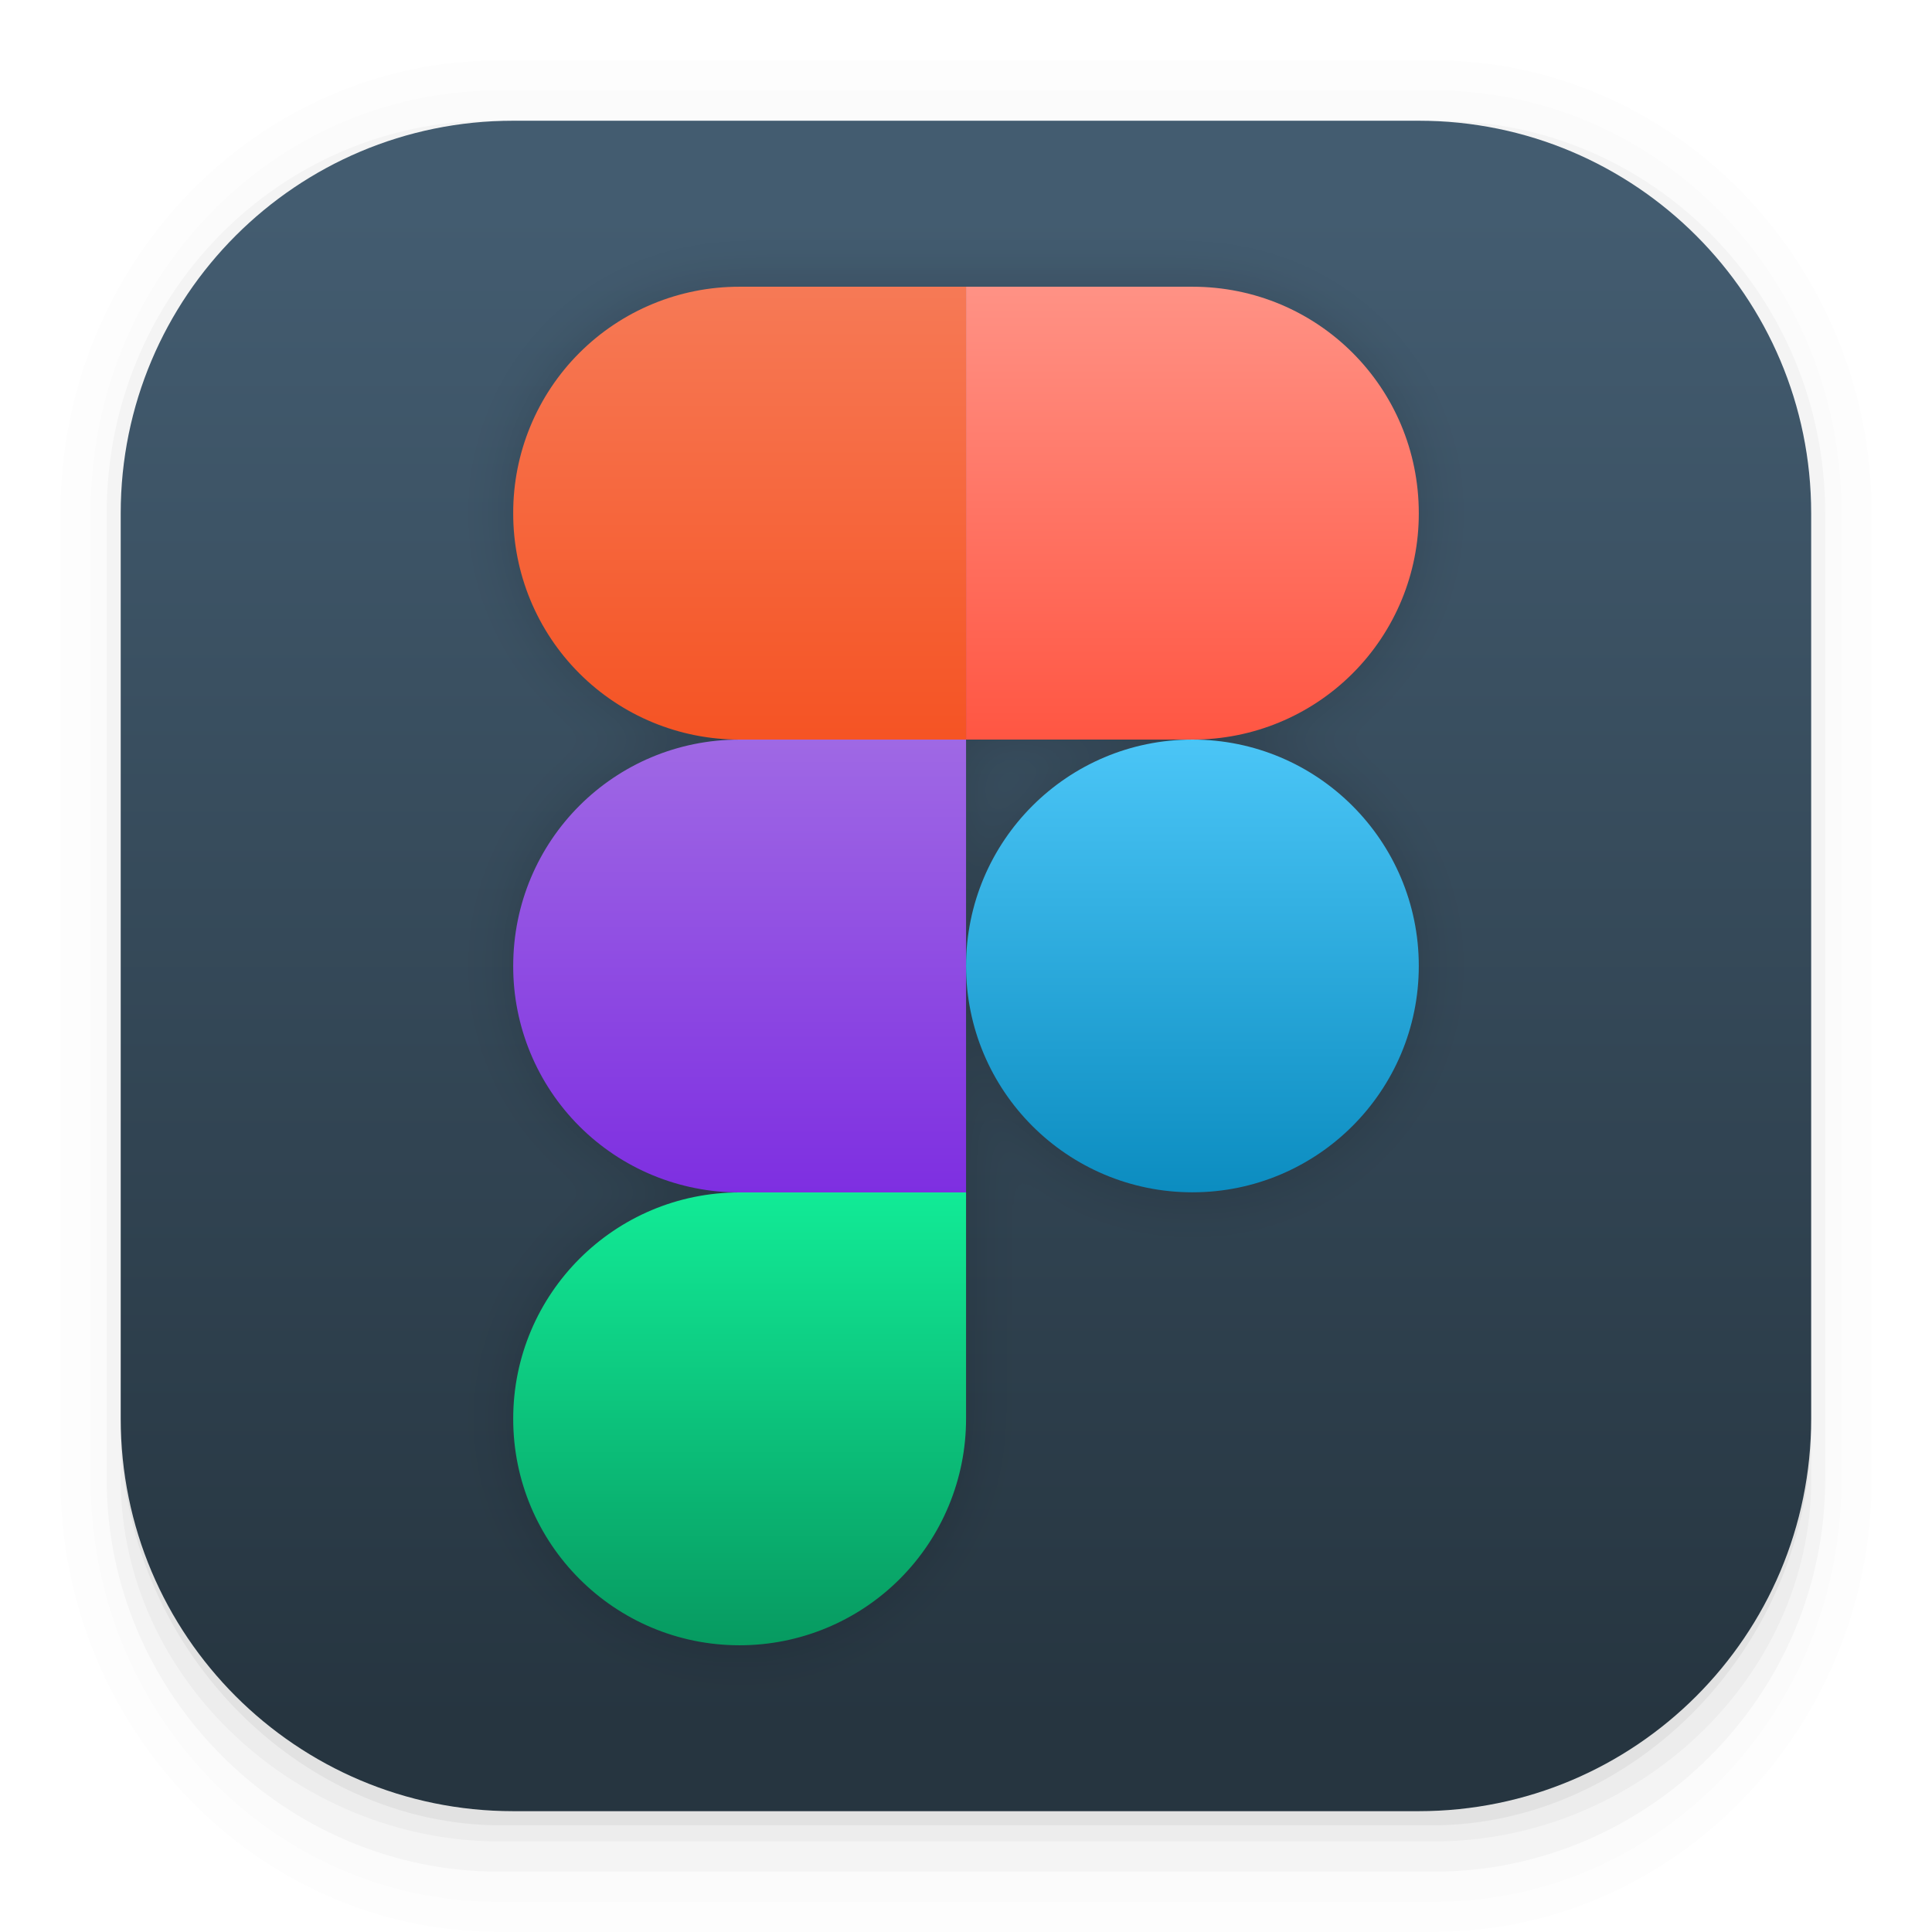
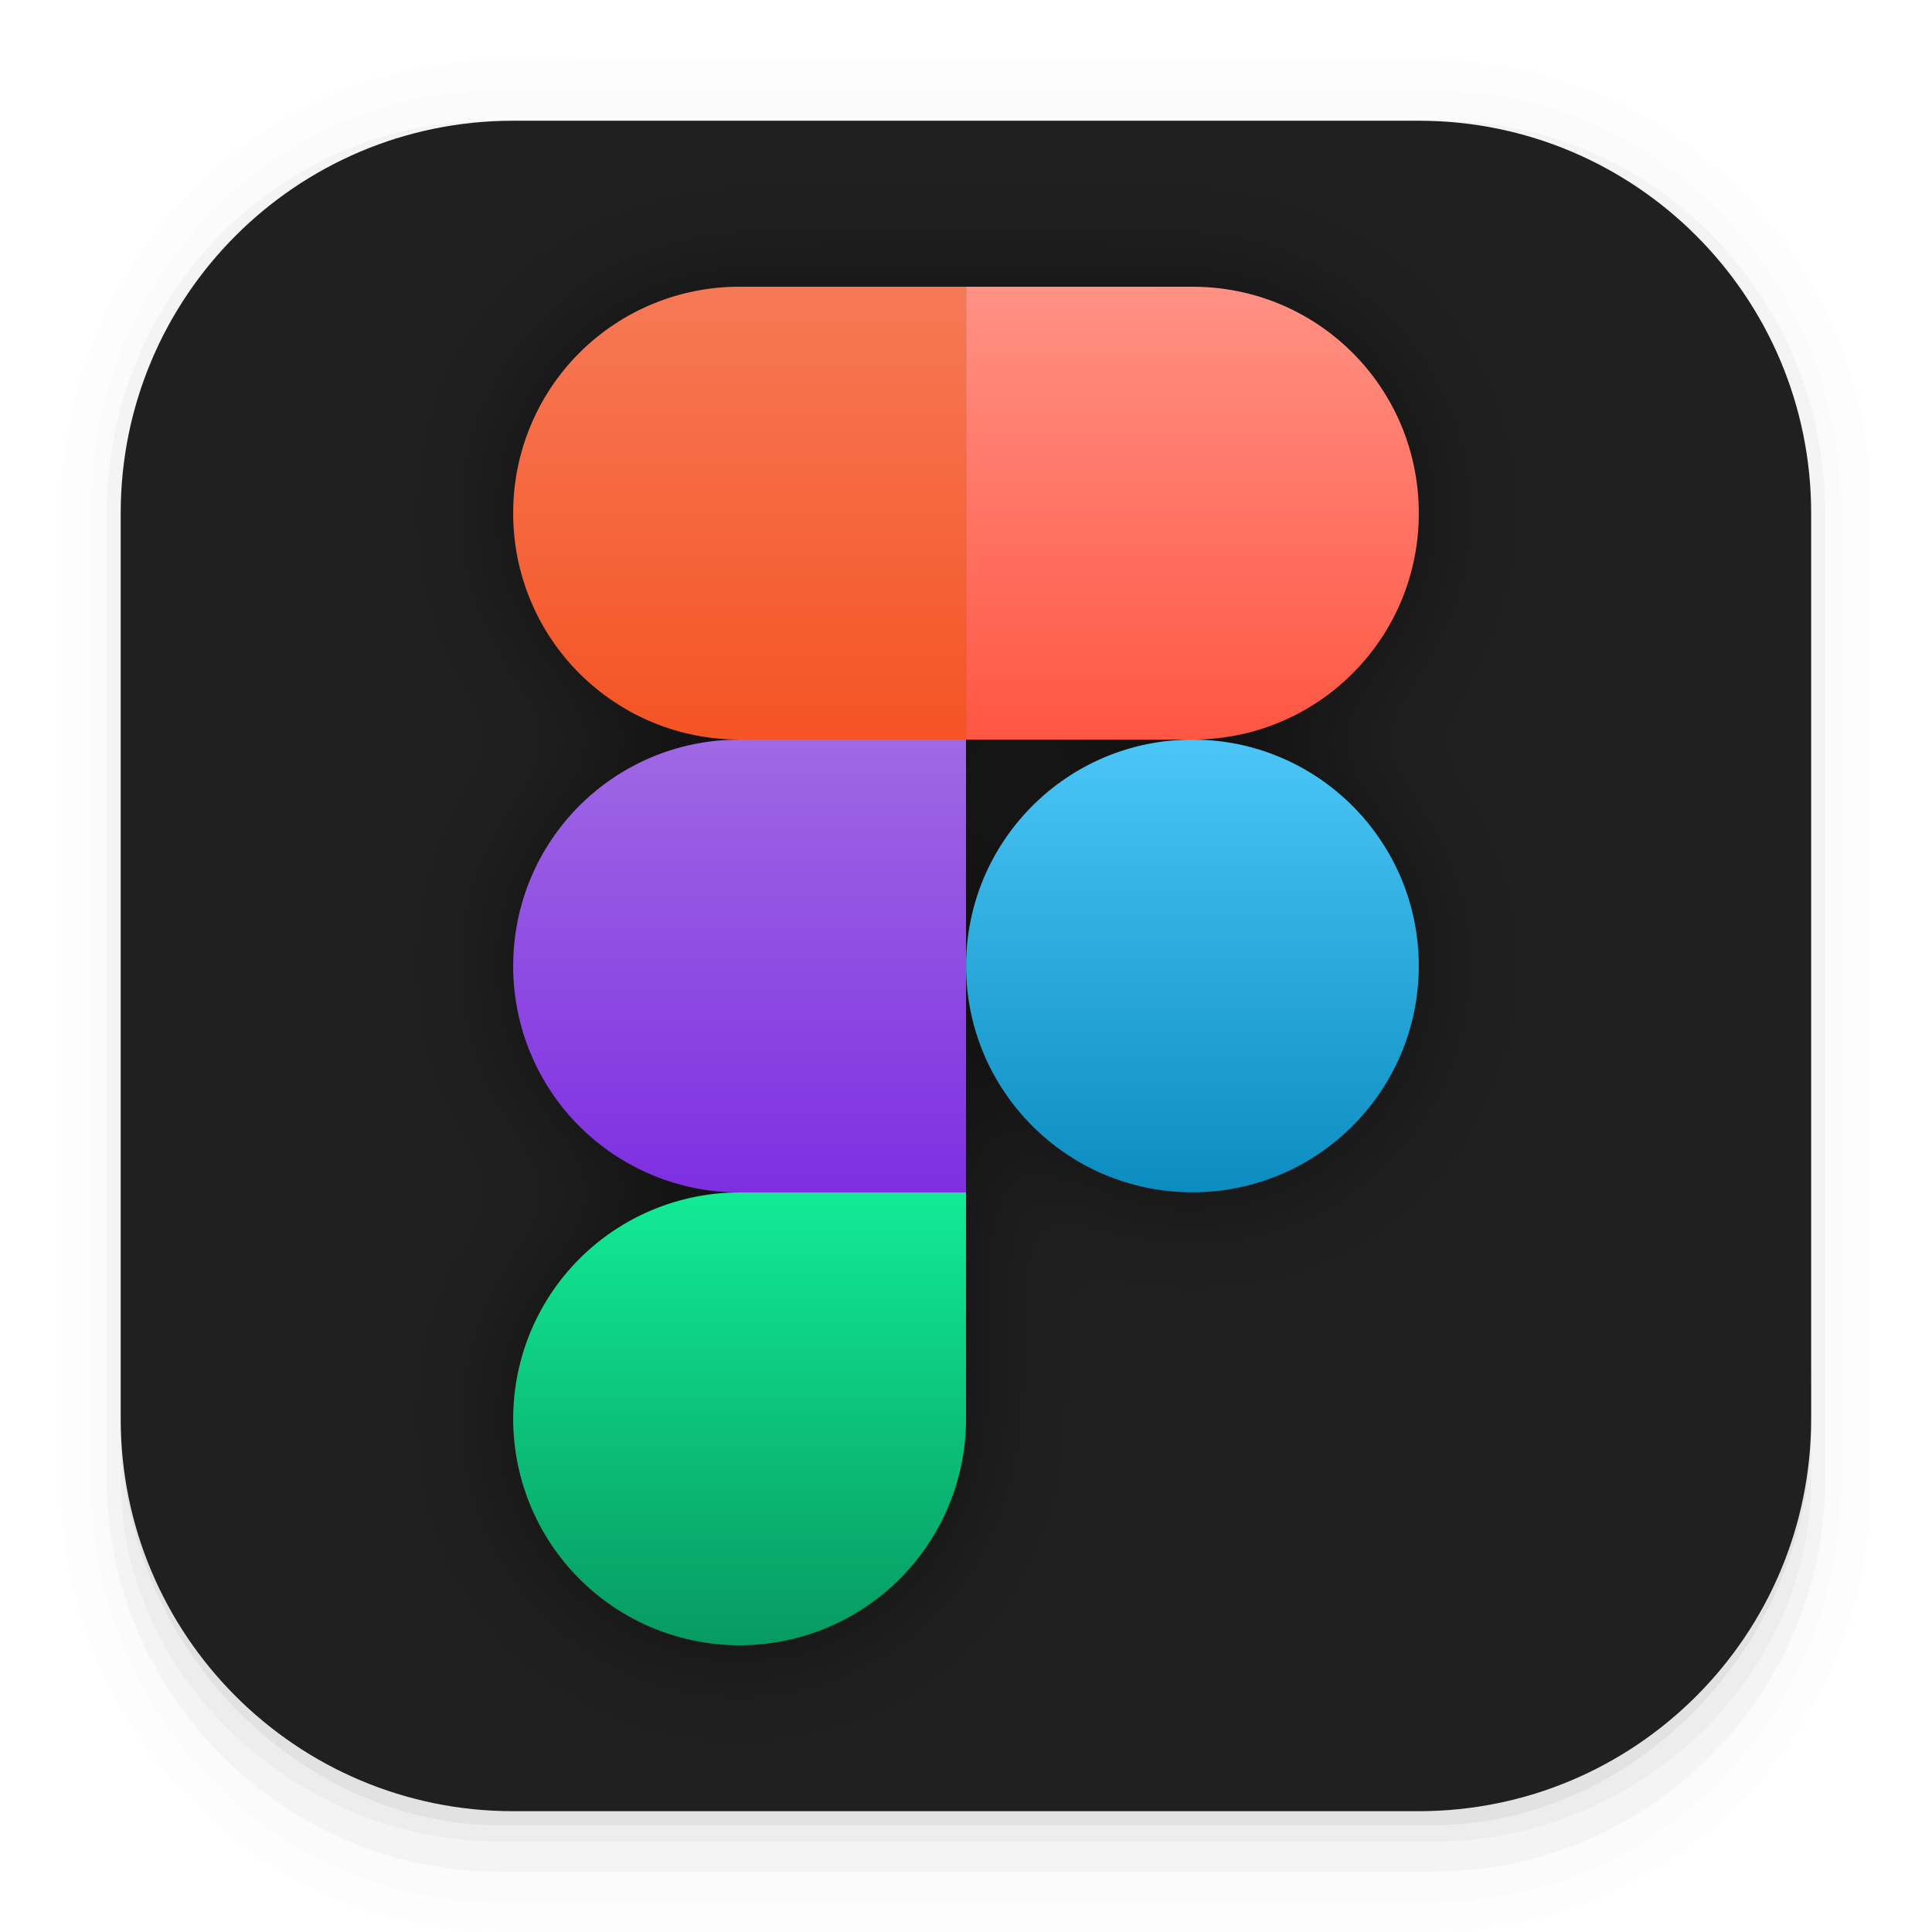
- <svg xmlns="http://www.w3.org/2000/svg" width="64" height="64" viewBox="0 0 16.933 16.933">
+ <svg xmlns="http://www.w3.org/2000/svg" width="64" height="64" viewBox="0 0 64 64" fill="none">
+   <path opacity="0.01" d="M16.518 2.003C8.52 2.003 2.004 8.739 2.004 16.993V48.999C2.004 57.254 8.524 63.996 16.518 63.996H47.488C55.478 63.996 62.001 57.257 62.001 48.999V16.997C62.001 8.742 55.478 2 47.488 2L16.518 2.003ZM17.485 3.969H46.516C53.486 3.969 59.102 9.767 59.102 16.971V46.969C59.102 54.173 53.49 59.971 46.516 59.971H17.489C10.516 59.971 4.903 54.173 4.903 46.969V16.971C4.903 9.767 10.516 3.969 17.489 3.969H17.485Z" fill="black" />
+   <path opacity="0.01" d="M16.476 3.001C9.042 3.001 3.006 9.249 3.006 16.933V49.059C3.006 56.751 9.042 62.998 16.476 62.998H47.53C54.964 62.998 61 56.751 61 49.059V16.933C61 9.245 54.964 2.997 47.53 2.997L16.476 3.001ZM17.504 3.968H46.502C53.464 3.968 59.069 9.766 59.069 16.97V46.969C59.069 54.173 53.464 59.971 46.502 59.971H17.501C10.539 59.971 4.933 54.173 4.933 46.969V16.97C4.933 9.766 10.542 3.968 17.504 3.968Z" fill="black" />
+   <path opacity="0.03" d="M16.291 3.999C9.239 3.999 3.535 9.816 3.535 17.001V49.003C3.535 56.184 9.469 62.001 16.518 62.001H47.511C54.564 62.001 60.464 56.188 60.464 48.999V17.001C60.464 9.82 54.756 4.003 47.707 4.003H47.341C54.121 4.332 59.488 9.982 59.488 16.974V46.973C59.488 54.177 53.796 59.975 46.725 59.975H17.282C10.21 59.975 4.518 54.177 4.518 46.973V16.971C4.518 9.978 9.885 4.328 16.666 3.999H16.291Z" fill="black" />
+   <path opacity="0.03" d="M4 46.97V49.001C4 55.649 9.896 61.001 16.544 61.001H47.505C54.153 61.001 60 55.649 60 49.001V47.009C59.999 48.714 59.662 50.402 59.008 51.977C58.353 53.551 57.395 54.981 56.188 56.185C54.98 57.389 53.548 58.343 51.971 58.993C50.395 59.643 48.706 59.975 47 59.972H17.002C15.294 59.976 13.601 59.642 12.022 58.99C10.443 58.338 9.008 57.38 7.8 56.172C6.592 54.964 5.634 53.529 4.982 51.95C4.33 50.371 3.996 48.678 4 46.97Z" fill="black" />
+   <path opacity="0.05" d="M4 45V47.237C4 54.566 9.945 60.466 16.594 60.466H47.435C54.087 60.466 60.002 54.566 60.002 47.237V45.045C59.98 52.964 54.193 59.332 47.001 59.332H17.002C9.802 59.332 4 52.937 4 45Z" fill="black" />
+   <path d="M46.995 3.999H17C9.819 3.999 3.998 9.82 3.998 17.001V46.996C3.998 54.176 9.819 59.998 17 59.998H46.995C54.175 59.998 59.997 54.176 59.997 46.996V17.001C59.997 9.82 54.175 3.999 46.995 3.999Z" fill="#202020" />
+   <g opacity="0.485" filter="url(#filter0_f_340_2)">
+     <path d="M24.5 9.5C20.345 9.5 17 12.845 17 17C17 21.155 20.345 24.5 24.5 24.5C20.345 24.5 17 27.845 17 32C17 36.155 20.345 39.5 24.5 39.5C22.511 39.5 20.603 40.29 19.197 41.697C17.79 43.103 17 45.011 17 47C17 48.989 17.79 50.897 19.197 52.304C20.603 53.71 22.511 54.5 24.5 54.5C26.489 54.5 28.397 53.71 29.803 52.304C31.21 50.897 32 48.989 32 47V24.5H39.5C43.655 24.5 47 21.155 47 17C47 12.845 43.655 9.5 39.5 9.5H24.5ZM39.5 24.5C37.511 24.5 35.603 25.29 34.197 26.697C32.79 28.103 32 30.011 32 32C32 33.989 32.79 35.897 34.197 37.303C35.603 38.71 37.511 39.5 39.5 39.5C41.489 39.5 43.397 38.71 44.803 37.303C46.21 35.897 47 33.989 47 32C47 30.011 46.21 28.103 44.803 26.697C43.397 25.29 41.489 24.5 39.5 24.5Z" fill="black" />
+   </g>
+   <path d="M24.499 39.501C22.51 39.501 20.603 40.291 19.196 41.697C17.79 43.103 17 45.01 17 46.999C17 47.984 17.193 48.96 17.57 49.87C17.946 50.78 18.499 51.607 19.195 52.304C19.891 53.001 20.718 53.553 21.628 53.931C22.538 54.308 23.514 54.502 24.499 54.502C25.484 54.502 26.46 54.309 27.37 53.932C28.281 53.555 29.108 53.002 29.805 52.305C30.502 51.609 31.054 50.781 31.431 49.871C31.808 48.96 32.002 47.985 32.001 46.999V39.501H24.499Z" fill="url(#paint0_linear_340_2)" />
+   <path d="M24.499 24.5H32.001V39.501H24.499C23.513 39.503 22.537 39.31 21.627 38.934C20.716 38.558 19.889 38.005 19.192 37.309C18.495 36.612 17.943 35.785 17.567 34.874C17.191 33.963 16.998 32.987 17 32.002C17 27.844 20.345 24.5 24.499 24.5Z" fill="url(#paint1_linear_340_2)" />
+   <path d="M39.501 39.497C43.642 39.497 46.999 36.14 46.999 31.998C46.999 27.857 43.642 24.5 39.501 24.5C35.359 24.5 32.002 27.857 32.002 31.998C32.002 36.14 35.359 39.497 39.501 39.497Z" fill="url(#paint2_linear_340_2)" />
+   <path d="M24.499 9.498C23.513 9.496 22.537 9.689 21.626 10.065C20.715 10.441 19.887 10.994 19.191 11.691C18.494 12.388 17.942 13.216 17.566 14.127C17.19 15.039 16.997 16.015 17 17.001C16.998 17.986 17.191 18.962 17.567 19.873C17.943 20.783 18.495 21.611 19.192 22.307C19.889 23.004 20.716 23.556 21.627 23.933C22.537 24.309 23.513 24.501 24.499 24.499H32.001V9.498H24.499Z" fill="url(#paint3_linear_340_2)" />
+   <path d="M32.002 9.498H39.501C43.658 9.498 46.999 12.843 46.999 17.001C47.001 17.986 46.809 18.962 46.433 19.873C46.056 20.783 45.504 21.611 44.807 22.307C44.111 23.004 43.283 23.556 42.373 23.933C41.462 24.309 40.486 24.501 39.501 24.499H32.002V9.498Z" fill="url(#paint4_linear_340_2)" />
  <defs>
-     <linearGradient id="a" x1="7.937" x2="7.937" y1="15.081" y2="1.852" gradientTransform="translate(0 .008) scale(.99997)" gradientUnits="userSpaceOnUse">
-       <stop offset="0" stop-color="#263540" />
-       <stop offset="1" stop-color="#435c70" />
+     <filter id="filter0_f_340_2" x="13.079" y="5.579" width="37.842" height="52.842" filterUnits="userSpaceOnUse" color-interpolation-filters="sRGB">
+       <feFlood flood-opacity="0" result="BackgroundImageFix" />
+       <feBlend mode="normal" in="SourceGraphic" in2="BackgroundImageFix" result="shape" />
+       <feGaussianBlur stdDeviation="1.961" result="effect1_foregroundBlur_340_2" />
+     </filter>
+     <linearGradient id="paint0_linear_340_2" x1="24.442" y1="55.798" x2="24.442" y2="37.596" gradientUnits="userSpaceOnUse">
+       <stop stop-color="#06935C" />
+       <stop offset="1" stop-color="#13F59D" />
    </linearGradient>
-     <linearGradient id="f" x1="-8.376" x2="-8.376" y1="10.099" y2="2.876" gradientUnits="userSpaceOnUse">
-       <stop offset="0" stop-color="#f5400a" />
-       <stop offset="1" stop-color="#f68565" />
+     <linearGradient id="paint1_linear_340_2" x1="26.056" y1="43.617" x2="26.056" y2="20.943" gradientUnits="userSpaceOnUse">
+       <stop stop-color="#751FE0" />
+       <stop offset="1" stop-color="#A776E5" />
    </linearGradient>
-     <linearGradient id="g" x1="-6.253" x2="-6.253" y1="8.988" y2="3.601" gradientUnits="userSpaceOnUse">
-       <stop offset="0" stop-color="#ff4833" />
-       <stop offset="1" stop-color="#ff998d" />
+     <linearGradient id="paint2_linear_340_2" x1="39.622" y1="42.007" x2="39.622" y2="22.504" gradientUnits="userSpaceOnUse">
+       <stop stop-color="#0183B7" />
+       <stop offset="1" stop-color="#53CDFE" />
    </linearGradient>
-     <linearGradient id="d" x1="-9.265" x2="-9.265" y1="13.114" y2="7.115" gradientUnits="userSpaceOnUse">
-       <stop offset="0" stop-color="#751fe0" />
-       <stop offset="1" stop-color="#a776e5" />
+     <linearGradient id="paint3_linear_340_2" x1="29.416" y1="32.221" x2="29.416" y2="4.921" gradientUnits="userSpaceOnUse">
+       <stop stop-color="#F5400A" />
+       <stop offset="1" stop-color="#F68565" />
    </linearGradient>
-     <linearGradient id="e" x1="-5.676" x2="-5.676" y1="12.688" y2="7.528" gradientUnits="userSpaceOnUse">
-       <stop offset="0" stop-color="#0183b7" />
-       <stop offset="1" stop-color="#53cdfe" />
+     <linearGradient id="paint4_linear_340_2" x1="37.441" y1="28.022" x2="37.441" y2="7.661" gradientUnits="userSpaceOnUse">
+       <stop stop-color="#FF4833" />
+       <stop offset="1" stop-color="#FF998D" />
    </linearGradient>
-     <linearGradient id="c" x1="-9.692" x2="-9.692" y1="16.337" y2="11.521" gradientUnits="userSpaceOnUse">
-       <stop offset="0" stop-color="#06935c" />
-       <stop offset="1" stop-color="#13f59d" />
-     </linearGradient>
-     <filter id="b" width="1.15" height="1.1" x="-.075" y="-.05" color-interpolation-filters="sRGB">
-       <feGaussianBlur stdDeviation=".938" />
-     </filter>
  </defs>
-   <g color="#000">
-     <path d="M4.37.53C2.254.53.53 2.312.53 4.496v8.468c0 2.184 1.725 3.968 3.84 3.968h8.194c2.114 0 3.84-1.783 3.84-3.968V4.497c0-2.184-1.726-3.968-3.84-3.968zm.256.52h7.681c1.844 0 3.33 1.534 3.33 3.44v7.937c0 1.906-1.485 3.44-3.33 3.44h-7.68c-1.845 0-3.33-1.534-3.33-3.44V4.49c0-1.906 1.485-3.44 3.33-3.44z" opacity=".01" style="font-feature-settings:normal;font-variant-alternates:normal;font-variant-caps:normal;font-variant-east-asian:normal;font-variant-ligatures:normal;font-variant-numeric:normal;font-variant-position:normal;font-variation-settings:normal;inline-size:0;isolation:auto;mix-blend-mode:normal;shape-margin:0;shape-padding:0;text-decoration-color:#000;text-decoration-line:none;text-decoration-style:solid;text-indent:0;text-orientation:mixed;text-transform:none;white-space:normal" />
-     <path d="M4.359.794C2.392.794.795 2.447.795 4.48v8.5c0 2.035 1.597 3.688 3.564 3.688h8.216c1.967 0 3.564-1.653 3.564-3.688v-8.5c0-2.034-1.597-3.687-3.564-3.687zm.272.256h7.672c1.842 0 3.325 1.534 3.325 3.44v7.937c0 1.906-1.483 3.44-3.325 3.44H4.63c-1.842 0-3.325-1.534-3.325-3.44V4.49c0-1.906 1.483-3.44 3.325-3.44z" opacity=".01" style="font-feature-settings:normal;font-variant-alternates:normal;font-variant-caps:normal;font-variant-east-asian:normal;font-variant-ligatures:normal;font-variant-numeric:normal;font-variant-position:normal;font-variation-settings:normal;inline-size:0;isolation:auto;mix-blend-mode:normal;shape-margin:0;shape-padding:0;text-decoration-color:#000;text-decoration-line:none;text-decoration-style:solid;text-indent:0;text-orientation:mixed;text-transform:none;white-space:normal" />
-     <path d="M4.31 1.058c-1.866 0-3.375 1.539-3.375 3.44v8.467c0 1.9 1.57 3.439 3.435 3.439h8.2c1.866 0 3.427-1.538 3.427-3.44V4.498c0-1.9-1.51-3.439-3.375-3.439h-.097c1.794.087 3.214 1.582 3.214 3.432v7.937c0 1.906-1.506 3.44-3.377 3.44h-7.79c-1.871 0-3.377-1.534-3.377-3.44V4.49c0-1.85 1.42-3.345 3.214-3.432z" opacity=".03" style="font-feature-settings:normal;font-variant-alternates:normal;font-variant-caps:normal;font-variant-east-asian:normal;font-variant-ligatures:normal;font-variant-numeric:normal;font-variant-position:normal;font-variation-settings:normal;inline-size:0;isolation:auto;mix-blend-mode:normal;shape-margin:0;shape-padding:0;text-decoration-color:#000;text-decoration-line:none;text-decoration-style:solid;text-indent:0;text-orientation:mixed;text-transform:none;white-space:normal" />
-     <path d="M4 46.969V49c0 6.648 5.896 12 12.544 12h30.961C54.153 61 60 55.648 60 49v-1.992a12.972 12.972 0 0 1-13 12.963H17.002A12.973 12.973 0 0 1 4 46.969z" opacity=".03" style="font-feature-settings:normal;font-variant-alternates:normal;font-variant-caps:normal;font-variant-east-asian:normal;font-variant-ligatures:normal;font-variant-numeric:normal;font-variant-position:normal;font-variation-settings:normal;inline-size:0;isolation:auto;mix-blend-mode:normal;shape-margin:0;shape-padding:0;text-decoration-color:#000;text-decoration-line:none;text-decoration-style:solid;text-indent:0;text-orientation:mixed;text-transform:none;white-space:normal" transform="scale(.26458)" />
-     <path d="M1.058 11.906v.592c0 1.939 1.573 3.5 3.332 3.5h8.16c1.76 0 3.325-1.561 3.325-3.5v-.58c-.006 2.095-1.537 3.78-3.44 3.78H4.498c-1.905 0-3.44-1.692-3.44-3.792z" opacity=".05" style="font-feature-settings:normal;font-variant-alternates:normal;font-variant-caps:normal;font-variant-east-asian:normal;font-variant-ligatures:normal;font-variant-numeric:normal;font-variant-position:normal;font-variation-settings:normal;inline-size:0;isolation:auto;mix-blend-mode:normal;shape-margin:0;shape-padding:0;text-decoration-color:#000;text-decoration-line:none;text-decoration-style:solid;text-indent:0;text-orientation:mixed;text-transform:none;white-space:normal" />
-   </g>
-   <rect width="14.816" height="14.816" x="1.058" y="1.058" fill="url(#a)" rx="3.44" ry="3.44" />
-   <path d="M24.5 9.5c-4.155 0-7.5 3.345-7.5 7.5s3.345 7.5 7.5 7.5c-4.155 0-7.5 3.345-7.5 7.5s3.345 7.5 7.5 7.5A7.5 7.5 0 0 0 17 47a7.5 7.5 0 0 0 7.5 7.5A7.5 7.5 0 0 0 32 47V24.5h7.5c4.155 0 7.5-3.345 7.5-7.5s-3.345-7.5-7.5-7.5h-15zm15 15A7.5 7.5 0 0 0 32 32a7.5 7.5 0 0 0 7.5 7.5A7.5 7.5 0 0 0 47 32a7.5 7.5 0 0 0-7.5-7.5z" filter="url(#b)" opacity=".15" transform="scale(.26458)" />
-   <g stroke-width=".265" transform="translate(16.159 -1.574)">
-     <path fill="url(#c)" d="M-9.677 12.025a1.984 1.984 0 0 0-1.984 1.984 1.984 1.984 0 0 0 1.984 1.985 1.984 1.984 0 0 0 1.985-1.985v-1.984z" />
-     <path fill="url(#d)" d="M-9.677 8.056h1.985v3.969h-1.985a1.98 1.98 0 0 1-1.984-1.984c0-1.1.885-1.985 1.984-1.985z" />
-     <circle cx="-5.708" cy="10.04" r="1.984" fill="url(#e)" />
-     <path fill="url(#f)" d="M-9.677 4.087a1.98 1.98 0 0 0-1.984 1.985 1.98 1.98 0 0 0 1.984 1.984h1.985V4.087z" />
-     <path fill="url(#g)" d="M-7.692 4.087h1.984c1.1 0 1.984.885 1.984 1.985a1.98 1.98 0 0 1-1.984 1.984h-1.984z" />
-   </g>
</svg>
